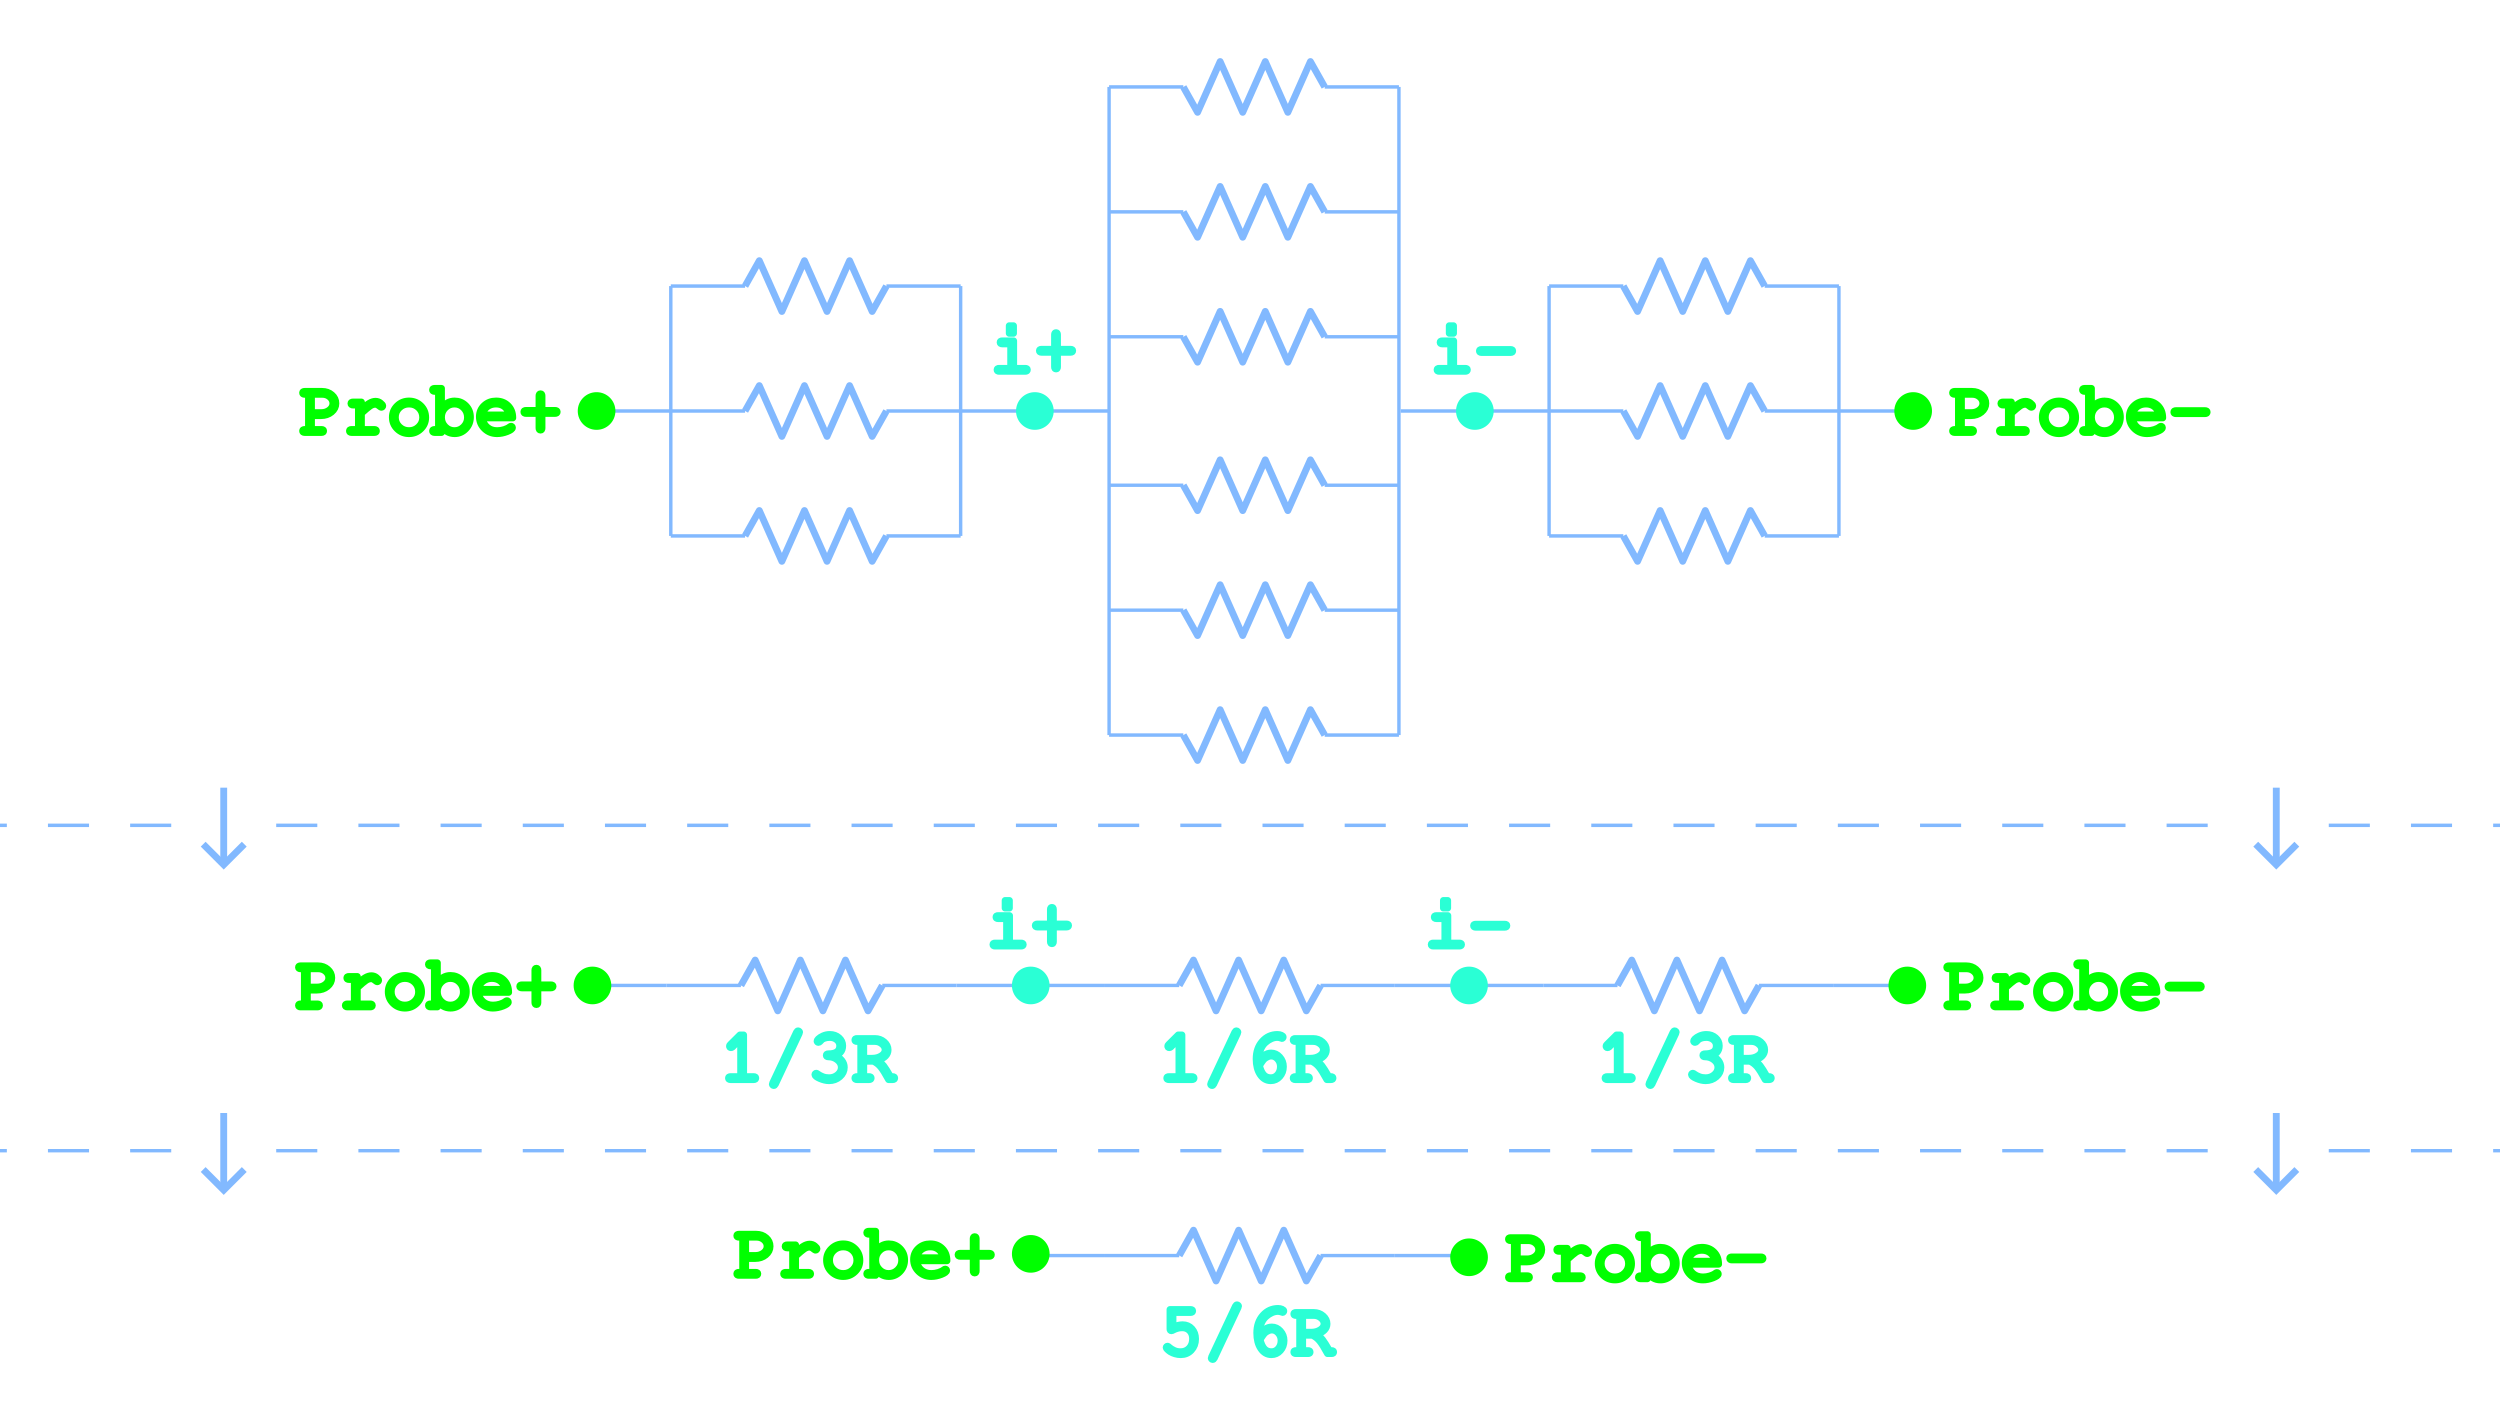
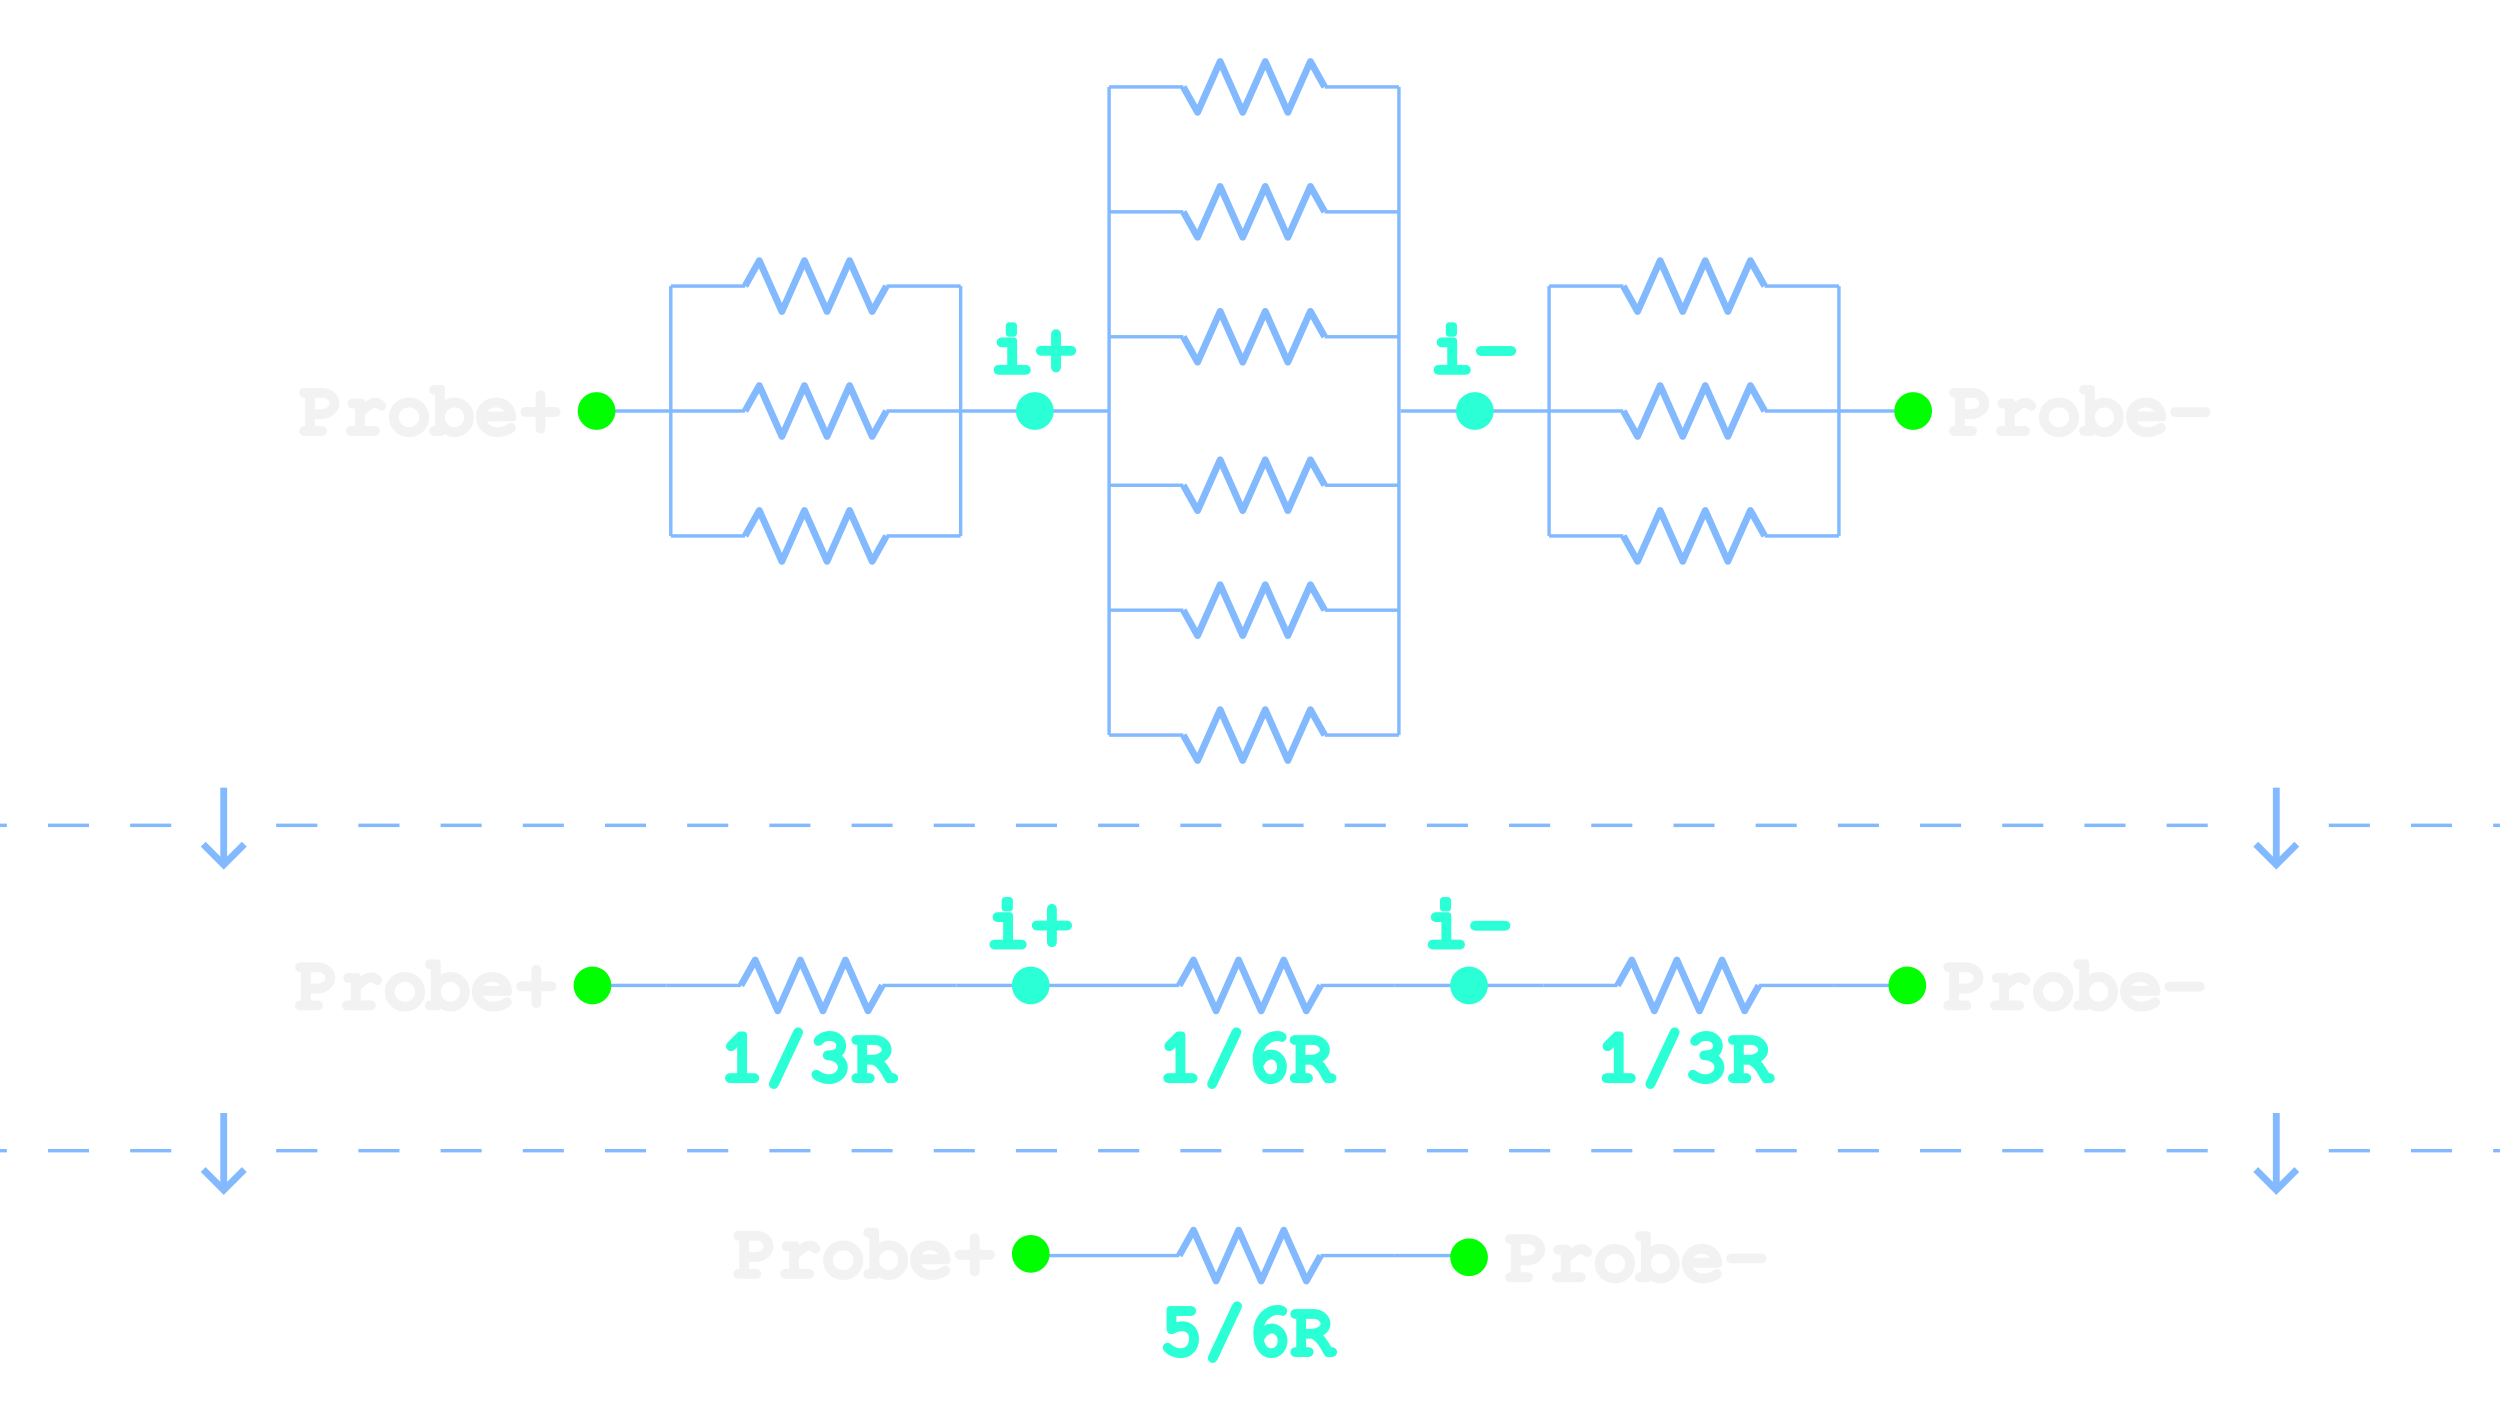
<svg xmlns="http://www.w3.org/2000/svg" version="1.1" id="svg1" width="730" height="416" viewBox="0 0 730 416">
  <defs id="defs1">
    <marker style="overflow:visible" id="ArrowWide" refX="0" refY="0" orient="auto-start-reverse" markerWidth="1" markerHeight="1" viewBox="0 0 1 1" preserveAspectRatio="xMidYMid">
      <path style="fill:none;stroke:context-stroke;stroke-width:1;stroke-linecap:butt" d="M 3,-3 0,0 3,3" transform="rotate(180,0.125,0)" id="path16" />
    </marker>
    <marker style="overflow:visible" id="ArrowWide-6" refX="0" refY="0" orient="auto-start-reverse" markerWidth="1" markerHeight="1" viewBox="0 0 1 1" preserveAspectRatio="xMidYMid">
      <path style="fill:none;stroke:context-stroke;stroke-width:1;stroke-linecap:butt" d="M 3,-3 0,0 3,3" transform="rotate(180,0.125,0)" id="path16-8" />
    </marker>
    <marker style="overflow:visible" id="ArrowWide-9" refX="0" refY="0" orient="auto-start-reverse" markerWidth="1" markerHeight="1" viewBox="0 0 1 1" preserveAspectRatio="xMidYMid">
      <path style="fill:none;stroke:context-stroke;stroke-width:1;stroke-linecap:butt" d="M 3,-3 0,0 3,3" transform="rotate(180,0.125,0)" id="path16-3" />
    </marker>
    <marker style="overflow:visible" id="ArrowWide-6-9" refX="0" refY="0" orient="auto-start-reverse" markerWidth="1" markerHeight="1" viewBox="0 0 1 1" preserveAspectRatio="xMidYMid">
      <path style="fill:none;stroke:context-stroke;stroke-width:1;stroke-linecap:butt" d="M 3,-3 0,0 3,3" transform="rotate(180,0.125,0)" id="path16-8-2" />
    </marker>
  </defs>
  <g id="g10-4-8" transform="translate(140.7865,82.88788)">
    <path style="fill:none;stroke:#82b9ff;stroke-width:1;stroke-linejoin:round;stroke-dasharray:none;stroke-dashoffset:0;stroke-opacity:1" d="M 203.543,283.74 H 181.869" id="path18-6-7-0-7" />
    <path style="fill:none;stroke:#82b9ff;stroke-width:1;stroke-linejoin:round;stroke-dasharray:none;stroke-dashoffset:0;stroke-opacity:1" d="M 181.869,283.74 H 160.196" id="path18-6-7-0-4-0" />
    <path style="fill:none;stroke:#82b9ff;stroke-width:1;stroke-linejoin:round;stroke-dasharray:none;stroke-dashoffset:0;stroke-opacity:1" d="M 288.177,283.74 H 266.503" id="path18-6-7-0-4-5-4" />
    <path style="fill:none;stroke:#82b9ff;stroke-width:1;stroke-linejoin:round;stroke-dasharray:none;stroke-dashoffset:0;stroke-opacity:1" d="M 266.503,283.74 H 244.83" id="path18-6-7-3-5-8" />
    <path id="path168-1-1-5-8-9-0" d="m 510.664,71.108 -2.319,-1.302 4.638,-2.061 -4.638,-2.061 4.638,-2.061 -4.638,-2.061 4.638,-2.061 -2.319,-1.302" style="fill:none;stroke:#82b9ff;stroke-width:0.625;stroke-linecap:butt;stroke-linejoin:round;stroke-miterlimit:10;stroke-dasharray:none;stroke-dashoffset:0;stroke-opacity:1" transform="matrix(0,-3.19769,3.19769,0,17.44835,1916.686)" />
    <circle style="fill:#00ff00;fill-opacity:1;stroke:#00ff00;stroke-linejoin:round;stroke-opacity:1" id="path3-2-8" cx="288.176" cy="-355.24" r="5" transform="matrix(1,0,0,-1,-127.9803,-72)" />
    <circle style="fill:#00ff00;fill-opacity:1;stroke:#00ff00;stroke-linejoin:round;stroke-opacity:1" id="path3-2-8-0" cx="288.177" cy="-284.24" r="5" transform="scale(1,-1)" />
-     <text xml:space="preserve" style="font-style:normal;font-variant:normal;font-weight:normal;font-stretch:normal;font-size:21.333px;line-height:0.9;font-family:FreeMono;-inkscape-font-specification:FreeMono;writing-mode:lr-tb;direction:ltr;fill:none;fill-opacity:0.1;stroke:#00ff00;stroke-width:2;stroke-linejoin:round;stroke-dasharray:none;stroke-dashoffset:0;stroke-opacity:1" x="73.432" y="289.512" id="text4-6-2">
+     <text xml:space="preserve" style="font-style:normal;font-variant:normal;font-weight:normal;font-stretch:normal;font-size:21.333px;line-height:0.9;font-family:FreeMono;-inkscape-font-specification:FreeMono;writing-mode:lr-tb;direction:ltr;fill:none;fill-opacity:0.1;stroke:#f2f2f2;stroke-width:2;stroke-linejoin:round;stroke-dasharray:none;stroke-dashoffset:0;stroke-opacity:1" x="73.432" y="289.512" id="text4-6-2">
      <tspan id="tspan4-4-5" x="73.432" y="289.512">Probe+</tspan>
    </text>
-     <text xml:space="preserve" style="font-size:21.333px;line-height:0.9;font-family:'Symbols Nerd Font Mono';-inkscape-font-specification:'Symbols Nerd Font Mono';writing-mode:lr-tb;direction:ltr;fill:#82b9ff;fill-opacity:1;stroke:#00ff00;stroke-width:2;stroke-linejoin:round;stroke-dasharray:none;stroke-opacity:1" x="298.759" y="290.512" id="text3-0-3">
-       <tspan id="tspan3-5-6" x="298.759" y="290.512" style="font-style:normal;font-variant:normal;font-weight:normal;font-stretch:normal;font-size:21.333px;font-family:FreeMono;-inkscape-font-specification:FreeMono;stroke-width:2;stroke-dasharray:none;stroke:#00ff00">Probe-</tspan>
+     <text xml:space="preserve" style="font-size:21.333px;line-height:0.9;font-family:'Symbols Nerd Font Mono';-inkscape-font-specification:'Symbols Nerd Font Mono';writing-mode:lr-tb;direction:ltr;fill:#82b9ff;fill-opacity:1;stroke:#f2f2f2;stroke-width:2;stroke-linejoin:round;stroke-dasharray:none;stroke-opacity:1" x="298.759" y="290.512" id="text3-0-3">
+       <tspan id="tspan3-5-6" x="298.759" y="290.512" style="font-style:normal;font-variant:normal;font-weight:normal;font-stretch:normal;font-size:21.333px;font-family:FreeMono;-inkscape-font-specification:FreeMono;stroke-width:2;stroke-dasharray:none;stroke:#f2f2f2">Probe-</tspan>
    </text>
    <text xml:space="preserve" style="font-style:normal;font-variant:normal;font-weight:normal;font-stretch:normal;font-size:21.333px;line-height:0.9;font-family:FreeMono;-inkscape-font-specification:FreeMono;writing-mode:lr-tb;direction:ltr;fill:none;fill-opacity:1;stroke:#2affd5;stroke-width:2;stroke-linejoin:round;stroke-dasharray:none;stroke-opacity:1" x="197.68" y="312.363" id="text14">
      <tspan id="tspan14" x="197.68" y="312.363">5/6R</tspan>
    </text>
  </g>
  <g id="g1" transform="translate(0.4677469,5.836544)" style="display:inline">
    <g id="g10-4" transform="translate(140.3137,-1.82436)" style="display:inline">
      <path style="fill:none;stroke:#82b9ff;stroke-width:1;stroke-linejoin:round;stroke-dasharray:none;stroke-dashoffset:0;stroke-opacity:1" d="M 203.543,283.74 H 181.869" id="path18-6-7-0" />
      <path style="fill:none;stroke:#82b9ff;stroke-width:1;stroke-linejoin:round;stroke-dasharray:none;stroke-dashoffset:0;stroke-opacity:1" d="M 181.869,283.74 H 160.196" id="path18-6-7-0-4" />
      <path style="fill:none;stroke:#82b9ff;stroke-width:1;stroke-linejoin:round;stroke-dasharray:none;stroke-dashoffset:0;stroke-opacity:1" d="M 288.177,283.74 H 266.503" id="path18-6-7-0-4-5" />
      <path style="fill:none;stroke:#82b9ff;stroke-width:1;stroke-linejoin:round;stroke-dasharray:none;stroke-dashoffset:0;stroke-opacity:1" d="M 266.503,283.74 H 244.83" id="path18-6-7-3-5" />
      <path id="path168-1-1-5-8-9" d="m 510.664,71.108 -2.319,-1.302 4.638,-2.061 -4.638,-2.061 4.638,-2.061 -4.638,-2.061 4.638,-2.061 -2.319,-1.302" style="fill:none;stroke:#82b9ff;stroke-width:0.625;stroke-linecap:butt;stroke-linejoin:round;stroke-miterlimit:10;stroke-dasharray:none;stroke-dashoffset:0;stroke-opacity:1" transform="matrix(0,-3.19769,3.19769,0,17.44835,1916.686)" />
    </g>
    <text xml:space="preserve" style="font-style:normal;font-variant:normal;font-weight:normal;font-stretch:normal;font-size:21.333px;line-height:0.9;font-family:FreeMono;-inkscape-font-specification:FreeMono;writing-mode:lr-tb;direction:ltr;fill:none;fill-opacity:0.1;stroke:#2affd5;stroke-width:2;stroke-linejoin:round;stroke-dasharray:none;stroke-dashoffset:0;stroke-opacity:1" x="287.496" y="270.416" id="text4-5-6">
      <tspan id="tspan4-8-2" x="287.496" y="270.416">i+</tspan>
    </text>
    <text xml:space="preserve" style="font-style:normal;font-variant:normal;font-weight:normal;font-stretch:normal;font-size:21.333px;line-height:0.9;font-family:FreeMono;-inkscape-font-specification:FreeMono;writing-mode:lr-tb;direction:ltr;fill:#82b9ff;fill-opacity:1;stroke:#2affd5;stroke-width:2;stroke-linejoin:round;stroke-dasharray:none;stroke-opacity:1" x="415.477" y="270.416" id="text5-1">
      <tspan id="tspan5-0" x="415.477" y="270.416">i-</tspan>
    </text>
-     <text xml:space="preserve" style="font-size:21.333px;line-height:0.9;font-family:'Symbols Nerd Font Mono';-inkscape-font-specification:'Symbols Nerd Font Mono';writing-mode:lr-tb;direction:ltr;fill:#82b9ff;fill-opacity:1;stroke:#00ff00;stroke-width:2;stroke-linejoin:round;stroke-dasharray:none;stroke-opacity:1" x="567.053" y="288.188" id="text3-0">
-       <tspan id="tspan3-5" x="567.053" y="288.188" style="font-style:normal;font-variant:normal;font-weight:normal;font-stretch:normal;font-size:21.333px;font-family:FreeMono;-inkscape-font-specification:FreeMono;stroke-width:2;stroke-dasharray:none;stroke:#00ff00">Probe-</tspan>
-     </text>
-     <text xml:space="preserve" style="font-style:normal;font-variant:normal;font-weight:normal;font-stretch:normal;font-size:21.333px;line-height:0.9;font-family:FreeMono;-inkscape-font-specification:FreeMono;writing-mode:lr-tb;direction:ltr;fill:none;fill-opacity:0.1;stroke:#00ff00;stroke-width:2;stroke-linejoin:round;stroke-dasharray:none;stroke-dashoffset:0;stroke-opacity:1" x="85.765" y="288.188" id="text4-6">
+     <text xml:space="preserve" style="font-size:21.333px;line-height:0.9;font-family:'Symbols Nerd Font Mono';-inkscape-font-specification:'Symbols Nerd Font Mono';writing-mode:lr-tb;direction:ltr;fill:#82b9ff;fill-opacity:1;stroke:#f2f2f2;stroke-width:2;stroke-linejoin:round;stroke-dasharray:none;stroke-opacity:1" x="567.053" y="288.188" id="text3-0">
+       <tspan id="tspan3-5" x="567.053" y="288.188" style="font-style:normal;font-variant:normal;font-weight:normal;font-stretch:normal;font-size:21.333px;font-family:FreeMono;-inkscape-font-specification:FreeMono;stroke-width:2;stroke-dasharray:none;stroke:#f2f2f2">Probe-</tspan>
+     </text>
+     <text xml:space="preserve" style="font-style:normal;font-variant:normal;font-weight:normal;font-stretch:normal;font-size:21.333px;line-height:0.9;font-family:FreeMono;-inkscape-font-specification:FreeMono;writing-mode:lr-tb;direction:ltr;fill:none;fill-opacity:0.1;stroke:#f2f2f2;stroke-width:2;stroke-linejoin:round;stroke-dasharray:none;stroke-dashoffset:0;stroke-opacity:1" x="85.765" y="288.188" id="text4-6">
      <tspan id="tspan4-4" x="85.765" y="288.188">Probe+</tspan>
    </text>
    <g id="g10" transform="translate(12.33316,-1.82436)">
      <path style="fill:none;stroke:#82b9ff;stroke-width:1;stroke-linejoin:round;stroke-dasharray:none;stroke-dashoffset:0;stroke-opacity:1" d="M 203.543,283.74 H 181.869" id="path18-6-7" />
      <path style="fill:none;stroke:#82b9ff;stroke-width:1;stroke-linejoin:round;stroke-dasharray:none;stroke-dashoffset:0;stroke-opacity:1" d="M 181.869,283.74 H 160.196" id="path18-6-7-2" />
      <path style="fill:none;stroke:#82b9ff;stroke-width:1;stroke-linejoin:round;stroke-dasharray:none;stroke-dashoffset:0;stroke-opacity:1" d="M 266.503,283.74 H 244.83" id="path18-6-7-3" />
      <path id="path168-1-1-5-8" d="m 510.664,71.108 -2.319,-1.302 4.638,-2.061 -4.638,-2.061 4.638,-2.061 -4.638,-2.061 4.638,-2.061 -2.319,-1.302" style="fill:none;stroke:#82b9ff;stroke-width:0.625;stroke-linecap:butt;stroke-linejoin:round;stroke-miterlimit:10;stroke-dasharray:none;stroke-dashoffset:0;stroke-opacity:1" transform="matrix(0,-3.19769,3.19769,0,17.44835,1916.686)" />
      <path style="fill:none;stroke:#82b9ff;stroke-width:1;stroke-linejoin:round;stroke-dasharray:none;stroke-dashoffset:0;stroke-opacity:1" d="M 160.196,283.74 H 138.523" id="path18-6-7-0-4-9" transform="translate(127.9805)" />
      <circle style="display:inline;fill:#2affd5;fill-opacity:1;stroke:#2affd5;stroke-linejoin:round;stroke-opacity:1" id="path3-2" cx="300.51" cy="-281.916" r="5" transform="matrix(1,0,0,-1,-12.33316,1.82436)" />
      <circle style="display:inline;fill:#00ff00;fill-opacity:1;stroke:#00ff00;stroke-linejoin:round;stroke-opacity:1" id="path3-2-1" cx="172.529" cy="-281.916" r="5" transform="matrix(1,0,0,-1,-12.33316,1.82436)" />
    </g>
    <g id="g10-0" transform="translate(268.2943,-1.824368)">
      <path style="fill:none;stroke:#82b9ff;stroke-width:1;stroke-linejoin:round;stroke-dasharray:none;stroke-dashoffset:0;stroke-opacity:1" d="M 203.543,283.74 H 181.869" id="path18-6-7-03" />
      <path style="fill:none;stroke:#82b9ff;stroke-width:1;stroke-linejoin:round;stroke-dasharray:none;stroke-dashoffset:0;stroke-opacity:1" d="M 181.869,283.74 H 160.196" id="path18-6-7-2-9" />
      <path style="fill:none;stroke:#82b9ff;stroke-width:1;stroke-linejoin:round;stroke-dasharray:none;stroke-dashoffset:0;stroke-opacity:1" d="M 266.503,283.74 H 244.83" id="path18-6-7-3-1" />
      <path id="path168-1-1-5-8-96" d="m 510.664,71.108 -2.319,-1.302 4.638,-2.061 -4.638,-2.061 4.638,-2.061 -4.638,-2.061 4.638,-2.061 -2.319,-1.302" style="fill:none;stroke:#82b9ff;stroke-width:0.625;stroke-linecap:butt;stroke-linejoin:round;stroke-miterlimit:10;stroke-dasharray:none;stroke-dashoffset:0;stroke-opacity:1" transform="matrix(0,-3.19769,3.19769,0,17.44835,1916.686)" />
      <path style="fill:none;stroke:#82b9ff;stroke-width:1;stroke-linejoin:round;stroke-dasharray:none;stroke-dashoffset:0;stroke-opacity:1" d="M 160.196,283.74 H 138.523" id="path18-6-7-0-4-9-9" transform="translate(127.9805)" />
      <circle style="display:inline;fill:#00ff00;fill-opacity:1;stroke:#00ff00;stroke-linejoin:round;stroke-opacity:1" id="path3-2-4" cx="300.51" cy="-281.916" r="5" transform="matrix(1,0,0,-1,-12.33316,1.82436)" />
      <circle style="display:inline;fill:#2affd5;fill-opacity:1;stroke:#2affd5;stroke-linejoin:round;stroke-opacity:1" id="path3-2-1-3" cx="172.529" cy="-281.916" r="5" transform="matrix(1,0,0,-1,-12.33316,1.82436)" />
    </g>
    <text xml:space="preserve" style="font-style:normal;font-variant:normal;font-weight:normal;font-stretch:normal;font-size:21.333px;line-height:0.9;font-family:FreeMono;-inkscape-font-specification:FreeMono;writing-mode:lr-tb;direction:ltr;fill:none;fill-opacity:1;stroke:#2affd5;stroke-width:2;stroke-linejoin:round;stroke-dasharray:none;stroke-opacity:1" x="209.831" y="309.414" id="text10">
      <tspan id="tspan10" x="209.831" y="309.414">1/3R</tspan>
    </text>
    <text xml:space="preserve" style="font-style:normal;font-variant:normal;font-weight:normal;font-stretch:normal;font-size:21.333px;line-height:0.9;font-family:FreeMono;-inkscape-font-specification:FreeMono;writing-mode:lr-tb;direction:ltr;fill:none;fill-opacity:1;stroke:#2affd5;stroke-width:2;stroke-linejoin:round;stroke-dasharray:none;stroke-opacity:1" x="337.812" y="309.414" id="text11">
      <tspan id="tspan11" x="337.812" y="309.414">1/6R</tspan>
    </text>
    <text xml:space="preserve" style="font-style:normal;font-variant:normal;font-weight:normal;font-stretch:normal;font-size:21.333px;line-height:0.9;font-family:FreeMono;-inkscape-font-specification:FreeMono;writing-mode:lr-tb;direction:ltr;fill:none;fill-opacity:1;stroke:#2affd5;stroke-width:2;stroke-linejoin:round;stroke-dasharray:none;stroke-opacity:1" x="465.793" y="309.414" id="text12">
      <tspan id="tspan12" x="465.793" y="309.414">1/3R</tspan>
      <tspan x="465.793" y="328.614" id="tspan13" />
    </text>
  </g>
  <g id="g25" transform="translate(62.6199,-10.71263)" style="display:inline">
    <g id="g3-7" transform="matrix(-1,0,0,1,607.6029,1.7418801e-6)">
      <g id="g7">
        <g id="g224-1-2-8" style="stroke:#82b9ff;stroke-width:0.625;stroke-linejoin:round;stroke-dasharray:none;stroke-dashoffset:0;stroke-opacity:1" transform="matrix(0,-3.19769,3.19769,0,-43.25006,1887.643)">
          <path id="path168-1-1-4" d="m 560.841,74.887 -2.319,-1.302 4.638,-2.061 -4.638,-2.061 4.638,-2.061 -4.638,-2.061 4.638,-2.061 -2.319,-1.302" style="fill:none;stroke:#82b9ff;stroke-width:0.625;stroke-linecap:butt;stroke-linejoin:round;stroke-miterlimit:10;stroke-dasharray:none;stroke-dashoffset:0;stroke-opacity:1" />
          <path style="fill:none;stroke:#82b9ff;stroke-width:0.313;stroke-linejoin:round;stroke-dasharray:none;stroke-opacity:1" d="M 560.841,61.975 V 55.197" id="path18-5" />
          <path style="fill:none;stroke:#82b9ff;stroke-width:0.313;stroke-linejoin:round;stroke-dasharray:none;stroke-opacity:1" d="M 560.841,81.665 V 74.887" id="path18-3-0" />
        </g>
        <g id="g224-1-2-3-3" style="stroke:#82b9ff;stroke-width:0.625;stroke-linejoin:round;stroke-dasharray:none;stroke-dashoffset:0;stroke-opacity:1" transform="matrix(0,-3.19769,3.19769,0,-43.25006,1924.121)">
          <path id="path168-1-1-5-6" d="m 560.841,74.887 -2.319,-1.302 4.638,-2.061 -4.638,-2.061 4.638,-2.061 -4.638,-2.061 4.638,-2.061 -2.319,-1.302" style="fill:none;stroke:#82b9ff;stroke-width:0.625;stroke-linecap:butt;stroke-linejoin:round;stroke-miterlimit:10;stroke-dasharray:none;stroke-dashoffset:0;stroke-opacity:1" />
          <path style="fill:none;stroke:#82b9ff;stroke-width:0.313;stroke-linejoin:round;stroke-dasharray:none;stroke-opacity:1" d="M 560.841,61.975 V 55.197" id="path18-6-1" />
          <path style="fill:none;stroke:#82b9ff;stroke-width:0.313;stroke-linejoin:round;stroke-dasharray:none;stroke-opacity:1" d="M 560.841,81.665 V 74.887" id="path18-3-2-63" />
        </g>
        <g id="g224-1-2-3-0-6" style="stroke:#82b9ff;stroke-width:0.625;stroke-linejoin:round;stroke-dasharray:none;stroke-dashoffset:0;stroke-opacity:1" transform="matrix(0,-3.19769,3.19769,0,-43.25006,1960.599)">
          <path id="path168-1-1-5-9-1" d="m 560.841,74.887 -2.319,-1.302 4.638,-2.061 -4.638,-2.061 4.638,-2.061 -4.638,-2.061 4.638,-2.061 -2.319,-1.302" style="fill:none;stroke:#82b9ff;stroke-width:0.625;stroke-linecap:butt;stroke-linejoin:round;stroke-miterlimit:10;stroke-dasharray:none;stroke-dashoffset:0;stroke-opacity:1" />
          <path style="fill:none;stroke:#82b9ff;stroke-width:0.313;stroke-linejoin:round;stroke-dasharray:none;stroke-opacity:1" d="M 560.841,61.975 V 55.197" id="path18-6-3-5" />
          <path style="fill:none;stroke:#82b9ff;stroke-width:0.313;stroke-linejoin:round;stroke-dasharray:none;stroke-opacity:1" d="M 560.841,81.665 V 74.887" id="path18-3-2-6-5" />
        </g>
      </g>
      <path style="fill:none;stroke:#82b9ff;stroke-width:0.313;stroke-linejoin:round;stroke-dasharray:none;stroke-dashoffset:0;stroke-opacity:1" d="M 560.841,55.197 V 48.42" id="path18-6-0-0" transform="matrix(0,-3.19769,3.19769,0,-43.25006,1924.121)" />
      <path style="fill:none;stroke:#82b9ff;stroke-width:0.313;stroke-linejoin:round;stroke-dasharray:none;stroke-dashoffset:0;stroke-opacity:1" d="M 560.841,88.442 V 81.665" id="path18-3-2-9-2" transform="matrix(0,-3.19769,3.19769,0,-43.25006,1924.121)" />
      <path style="fill:none;stroke:#82b9ff;stroke-width:0.313;stroke-linejoin:round;stroke-dasharray:none;stroke-dashoffset:0;stroke-opacity:1" d="M 560.841,95.22 V 88.442" id="path18-3-2-9-7-0" transform="matrix(0,-3.19769,3.19769,0,-43.25006,1924.121)" />
      <path style="fill:none;stroke:#82b9ff;stroke-linejoin:round" d="M 133.254,130.725 V 94.247" id="path1-4" />
      <path style="fill:none;stroke:#82b9ff;stroke-linejoin:round" d="M 133.254,167.203 V 130.725" id="path1-1-7" />
      <path style="fill:none;stroke:#82b9ff;stroke-linejoin:round" d="m 217.888,167.203 -1e-5,-72.956" id="path2-6" />
      <circle style="fill:#2affd5;fill-opacity:1;stroke:#2affd5;stroke-linejoin:round;stroke-opacity:1" id="path3-5" cx="239.561" cy="130.725" r="5" />
      <circle style="fill:#00ff00;fill-opacity:1;stroke:#00ff00;stroke-linejoin:round" id="path3-9-6" cx="111.581" cy="130.725" r="5" />
      <g id="g5" transform="matrix(-1,0,0,1,705.1195,1.415278)">
-         <text xml:space="preserve" style="font-size:21.333px;line-height:0.9;font-family:'Symbols Nerd Font Mono';-inkscape-font-specification:'Symbols Nerd Font Mono';writing-mode:lr-tb;direction:ltr;fill:#82b9ff;fill-opacity:1;stroke:#00ff00;stroke-width:2;stroke-linejoin:round;stroke-dasharray:none;stroke-opacity:1" x="604.122" y="135.582" id="text3">
-           <tspan id="tspan3" x="604.122" y="135.582" style="font-style:normal;font-variant:normal;font-weight:normal;font-stretch:normal;font-size:21.333px;font-family:FreeMono;-inkscape-font-specification:FreeMono;stroke-width:2;stroke-dasharray:none;stroke:#00ff00">Probe-</tspan>
+         <text xml:space="preserve" style="font-size:21.333px;line-height:0.9;font-family:'Symbols Nerd Font Mono';-inkscape-font-specification:'Symbols Nerd Font Mono';writing-mode:lr-tb;direction:ltr;fill:#82b9ff;fill-opacity:1;stroke:#f2f2f2;stroke-width:2;stroke-linejoin:round;stroke-dasharray:none;stroke-opacity:1" x="604.122" y="135.582" id="text3">
+           <tspan id="tspan3" x="604.122" y="135.582" style="font-style:normal;font-variant:normal;font-weight:normal;font-stretch:normal;font-size:21.333px;font-family:FreeMono;-inkscape-font-specification:FreeMono;stroke-width:2;stroke-dasharray:none;stroke:#f2f2f2">Probe-</tspan>
        </text>
        <text xml:space="preserve" style="font-style:normal;font-variant:normal;font-weight:normal;font-stretch:normal;font-size:21.333px;line-height:0.9;font-family:FreeMono;-inkscape-font-specification:FreeMono;writing-mode:lr-tb;direction:ltr;fill:#82b9ff;fill-opacity:1;stroke:#2affd5;stroke-width:2;stroke-linejoin:round;stroke-dasharray:none;stroke-opacity:1" x="452.545" y="117.727" id="text5">
          <tspan id="tspan5" x="452.545" y="117.727">i-</tspan>
        </text>
      </g>
    </g>
    <g id="g3">
      <g id="g6">
        <g id="g224-1-2" style="stroke:#82b9ff;stroke-width:0.625;stroke-linejoin:round;stroke-dasharray:none;stroke-dashoffset:0;stroke-opacity:1" transform="matrix(0,-3.19769,3.19769,0,-43.25006,1887.643)">
          <path id="path168-1-1" d="m 560.841,74.887 -2.319,-1.302 4.638,-2.061 -4.638,-2.061 4.638,-2.061 -4.638,-2.061 4.638,-2.061 -2.319,-1.302" style="fill:none;stroke:#82b9ff;stroke-width:0.625;stroke-linecap:butt;stroke-linejoin:round;stroke-miterlimit:10;stroke-dasharray:none;stroke-dashoffset:0;stroke-opacity:1" />
          <path style="fill:none;stroke:#82b9ff;stroke-width:0.313;stroke-linejoin:round;stroke-dasharray:none;stroke-opacity:1" d="M 560.841,61.975 V 55.197" id="path18" />
          <path style="fill:none;stroke:#82b9ff;stroke-width:0.313;stroke-linejoin:round;stroke-dasharray:none;stroke-opacity:1" d="M 560.841,81.665 V 74.887" id="path18-3" />
        </g>
        <g id="g224-1-2-3" style="stroke:#82b9ff;stroke-width:0.625;stroke-linejoin:round;stroke-dasharray:none;stroke-dashoffset:0;stroke-opacity:1" transform="matrix(0,-3.19769,3.19769,0,-43.25006,1924.121)">
          <path id="path168-1-1-5" d="m 560.841,74.887 -2.319,-1.302 4.638,-2.061 -4.638,-2.061 4.638,-2.061 -4.638,-2.061 4.638,-2.061 -2.319,-1.302" style="fill:none;stroke:#82b9ff;stroke-width:0.625;stroke-linecap:butt;stroke-linejoin:round;stroke-miterlimit:10;stroke-dasharray:none;stroke-dashoffset:0;stroke-opacity:1" />
          <path style="fill:none;stroke:#82b9ff;stroke-width:0.313;stroke-linejoin:round;stroke-dasharray:none;stroke-opacity:1" d="M 560.841,61.975 V 55.197" id="path18-6" />
          <path style="fill:none;stroke:#82b9ff;stroke-width:0.313;stroke-linejoin:round;stroke-dasharray:none;stroke-dashoffset:0;stroke-opacity:1" d="M 560.841,55.197 V 48.42" id="path18-6-0" />
          <path style="fill:none;stroke:#82b9ff;stroke-width:0.313;stroke-linejoin:round;stroke-dasharray:none;stroke-opacity:1" d="M 560.841,81.665 V 74.887" id="path18-3-2" />
          <path style="fill:none;stroke:#82b9ff;stroke-width:0.313;stroke-linejoin:round;stroke-dasharray:none;stroke-dashoffset:0;stroke-opacity:1" d="M 560.841,88.442 V 81.665" id="path18-3-2-9" />
          <path style="fill:none;stroke:#82b9ff;stroke-width:0.313;stroke-linejoin:round;stroke-dasharray:none;stroke-dashoffset:0;stroke-opacity:1" d="M 560.841,95.22 V 88.442" id="path18-3-2-9-7" />
        </g>
        <g id="g224-1-2-3-0" style="stroke:#82b9ff;stroke-width:0.625;stroke-linejoin:round;stroke-dasharray:none;stroke-dashoffset:0;stroke-opacity:1" transform="matrix(0,-3.19769,3.19769,0,-43.25006,1960.599)">
          <path id="path168-1-1-5-9" d="m 560.841,74.887 -2.319,-1.302 4.638,-2.061 -4.638,-2.061 4.638,-2.061 -4.638,-2.061 4.638,-2.061 -2.319,-1.302" style="fill:none;stroke:#82b9ff;stroke-width:0.625;stroke-linecap:butt;stroke-linejoin:round;stroke-miterlimit:10;stroke-dasharray:none;stroke-dashoffset:0;stroke-opacity:1" />
          <path style="fill:none;stroke:#82b9ff;stroke-width:0.313;stroke-linejoin:round;stroke-dasharray:none;stroke-opacity:1" d="M 560.841,61.975 V 55.197" id="path18-6-3" />
          <path style="fill:none;stroke:#82b9ff;stroke-width:0.313;stroke-linejoin:round;stroke-dasharray:none;stroke-opacity:1" d="M 560.841,81.665 V 74.887" id="path18-3-2-6" />
        </g>
      </g>
      <path style="fill:none;stroke:#82b9ff;stroke-linejoin:round" d="M 133.254,130.725 V 94.247" id="path1" />
      <path style="fill:none;stroke:#82b9ff;stroke-linejoin:round" d="M 133.254,167.203 V 130.725" id="path1-1" />
      <path style="fill:none;stroke:#82b9ff;stroke-linejoin:round" d="m 217.888,167.203 -1e-5,-72.956" id="path2" />
      <circle style="fill:#2affd5;fill-opacity:1;stroke:#2affd5;stroke-linejoin:round;stroke-opacity:1" id="path3" cx="239.561" cy="-130.725" r="5" transform="scale(1,-1)" />
      <circle style="fill:#00ff00;fill-opacity:1;stroke:#00ff00;stroke-linejoin:round" id="path3-9" cx="111.581" cy="130.725" r="5" />
      <g id="g26">
        <text xml:space="preserve" style="font-style:normal;font-variant:normal;font-weight:normal;font-stretch:normal;font-size:21.333px;line-height:0.9;font-family:FreeMono;-inkscape-font-specification:FreeMono;writing-mode:lr-tb;direction:ltr;fill:none;fill-opacity:0.1;stroke:#2affd5;stroke-width:2;stroke-linejoin:round;stroke-dasharray:none;stroke-dashoffset:0;stroke-opacity:1" x="226.548" y="119.142" id="text4-5">
          <tspan id="tspan4-8" x="226.548" y="119.142">i+</tspan>
        </text>
-         <text xml:space="preserve" style="font-style:normal;font-variant:normal;font-weight:normal;font-stretch:normal;font-size:21.333px;line-height:0.9;font-family:FreeMono;-inkscape-font-specification:FreeMono;writing-mode:lr-tb;direction:ltr;fill:none;fill-opacity:0.1;stroke:#00ff00;stroke-width:2;stroke-linejoin:round;stroke-dasharray:none;stroke-dashoffset:0;stroke-opacity:1" x="24.817" y="136.997" id="text4">
+         <text xml:space="preserve" style="font-style:normal;font-variant:normal;font-weight:normal;font-stretch:normal;font-size:21.333px;line-height:0.9;font-family:FreeMono;-inkscape-font-specification:FreeMono;writing-mode:lr-tb;direction:ltr;fill:none;fill-opacity:0.1;stroke:#f2f2f2;stroke-width:2;stroke-linejoin:round;stroke-dasharray:none;stroke-dashoffset:0;stroke-opacity:1" x="24.817" y="136.997" id="text4">
          <tspan id="tspan4" x="24.817" y="136.997">Probe+</tspan>
        </text>
      </g>
    </g>
    <g id="g9">
      <g id="g7-8" transform="matrix(-1,0,0,1,479.1224,-58.15129)">
        <g id="g224-1-2-8-1" style="stroke:#82b9ff;stroke-width:0.625;stroke-linejoin:round;stroke-dasharray:none;stroke-dashoffset:0;stroke-opacity:1" transform="matrix(0,-3.19769,3.19769,0,-43.25006,1887.643)">
          <path id="path168-1-1-4-0" d="m 560.841,74.887 -2.319,-1.302 4.638,-2.061 -4.638,-2.061 4.638,-2.061 -4.638,-2.061 4.638,-2.061 -2.319,-1.302" style="fill:none;stroke:#82b9ff;stroke-width:0.625;stroke-linecap:butt;stroke-linejoin:round;stroke-miterlimit:10;stroke-dasharray:none;stroke-dashoffset:0;stroke-opacity:1" />
          <path style="fill:none;stroke:#82b9ff;stroke-width:0.313;stroke-linejoin:round;stroke-dasharray:none;stroke-opacity:1" d="M 560.841,61.975 V 55.197" id="path18-5-3" />
          <path style="fill:none;stroke:#82b9ff;stroke-width:0.313;stroke-linejoin:round;stroke-dasharray:none;stroke-opacity:1" d="M 560.841,81.665 V 74.887" id="path18-3-0-0" />
        </g>
        <g id="g224-1-2-3-3-4" style="stroke:#82b9ff;stroke-width:0.625;stroke-linejoin:round;stroke-dasharray:none;stroke-dashoffset:0;stroke-opacity:1" transform="matrix(0,-3.19769,3.19769,0,-43.25006,1924.121)">
          <path id="path168-1-1-5-6-4" d="m 560.841,74.887 -2.319,-1.302 4.638,-2.061 -4.638,-2.061 4.638,-2.061 -4.638,-2.061 4.638,-2.061 -2.319,-1.302" style="fill:none;stroke:#82b9ff;stroke-width:0.625;stroke-linecap:butt;stroke-linejoin:round;stroke-miterlimit:10;stroke-dasharray:none;stroke-dashoffset:0;stroke-opacity:1" />
          <path style="fill:none;stroke:#82b9ff;stroke-width:0.313;stroke-linejoin:round;stroke-dasharray:none;stroke-opacity:1" d="M 560.841,61.975 V 55.197" id="path18-6-1-4" />
          <path style="fill:none;stroke:#82b9ff;stroke-width:0.313;stroke-linejoin:round;stroke-dasharray:none;stroke-opacity:1" d="M 560.841,81.665 V 74.887" id="path18-3-2-63-4" />
        </g>
        <g id="g224-1-2-3-0-6-7" style="stroke:#82b9ff;stroke-width:0.625;stroke-linejoin:round;stroke-dasharray:none;stroke-dashoffset:0;stroke-opacity:1" transform="matrix(0,-3.19769,3.19769,0,-43.25006,1960.599)">
          <path id="path168-1-1-5-9-1-6" d="m 560.841,74.887 -2.319,-1.302 4.638,-2.061 -4.638,-2.061 4.638,-2.061 -4.638,-2.061 4.638,-2.061 -2.319,-1.302" style="fill:none;stroke:#82b9ff;stroke-width:0.625;stroke-linecap:butt;stroke-linejoin:round;stroke-miterlimit:10;stroke-dasharray:none;stroke-dashoffset:0;stroke-opacity:1" />
          <path style="fill:none;stroke:#82b9ff;stroke-width:0.313;stroke-linejoin:round;stroke-dasharray:none;stroke-opacity:1" d="M 560.841,61.975 V 55.197" id="path18-6-3-5-3" />
          <path style="fill:none;stroke:#82b9ff;stroke-width:0.313;stroke-linejoin:round;stroke-dasharray:none;stroke-opacity:1" d="M 560.841,81.665 V 74.887" id="path18-3-2-6-5-1" />
        </g>
      </g>
      <g id="g7-8-2" transform="matrix(-1,0,0,1,479.1224,58.15129)">
        <g id="g224-1-2-8-1-1" style="stroke:#82b9ff;stroke-width:0.625;stroke-linejoin:round;stroke-dasharray:none;stroke-dashoffset:0;stroke-opacity:1" transform="matrix(0,-3.19769,3.19769,0,-43.25006,1887.643)">
          <path id="path168-1-1-4-0-7" d="m 560.841,74.887 -2.319,-1.302 4.638,-2.061 -4.638,-2.061 4.638,-2.061 -4.638,-2.061 4.638,-2.061 -2.319,-1.302" style="fill:none;stroke:#82b9ff;stroke-width:0.625;stroke-linecap:butt;stroke-linejoin:round;stroke-miterlimit:10;stroke-dasharray:none;stroke-dashoffset:0;stroke-opacity:1" />
          <path style="fill:none;stroke:#82b9ff;stroke-width:0.313;stroke-linejoin:round;stroke-dasharray:none;stroke-opacity:1" d="M 560.841,61.975 V 55.197" id="path18-5-3-8" />
          <path style="fill:none;stroke:#82b9ff;stroke-width:0.313;stroke-linejoin:round;stroke-dasharray:none;stroke-opacity:1" d="M 560.841,81.665 V 74.887" id="path18-3-0-0-5" />
        </g>
        <g id="g224-1-2-3-3-4-7" style="stroke:#82b9ff;stroke-width:0.625;stroke-linejoin:round;stroke-dasharray:none;stroke-dashoffset:0;stroke-opacity:1" transform="matrix(0,-3.19769,3.19769,0,-43.25006,1924.121)">
          <path id="path168-1-1-5-6-4-4" d="m 560.841,74.887 -2.319,-1.302 4.638,-2.061 -4.638,-2.061 4.638,-2.061 -4.638,-2.061 4.638,-2.061 -2.319,-1.302" style="fill:none;stroke:#82b9ff;stroke-width:0.625;stroke-linecap:butt;stroke-linejoin:round;stroke-miterlimit:10;stroke-dasharray:none;stroke-dashoffset:0;stroke-opacity:1" />
          <path style="fill:none;stroke:#82b9ff;stroke-width:0.313;stroke-linejoin:round;stroke-dasharray:none;stroke-opacity:1" d="M 560.841,61.975 V 55.197" id="path18-6-1-4-1" />
          <path style="fill:none;stroke:#82b9ff;stroke-width:0.313;stroke-linejoin:round;stroke-dasharray:none;stroke-opacity:1" d="M 560.841,81.665 V 74.887" id="path18-3-2-63-4-8" />
        </g>
        <g id="g224-1-2-3-0-6-7-5" style="stroke:#82b9ff;stroke-width:0.625;stroke-linejoin:round;stroke-dasharray:none;stroke-dashoffset:0;stroke-opacity:1" transform="matrix(0,-3.19769,3.19769,0,-43.25006,1960.599)">
          <path id="path168-1-1-5-9-1-6-9" d="m 560.841,74.887 -2.319,-1.302 4.638,-2.061 -4.638,-2.061 4.638,-2.061 -4.638,-2.061 4.638,-2.061 -2.319,-1.302" style="fill:none;stroke:#82b9ff;stroke-width:0.625;stroke-linecap:butt;stroke-linejoin:round;stroke-miterlimit:10;stroke-dasharray:none;stroke-dashoffset:0;stroke-opacity:1" />
          <path style="fill:none;stroke:#82b9ff;stroke-width:0.313;stroke-linejoin:round;stroke-dasharray:none;stroke-opacity:1" d="M 560.841,61.975 V 55.197" id="path18-6-3-5-3-7" />
          <path style="fill:none;stroke:#82b9ff;stroke-width:0.313;stroke-linejoin:round;stroke-dasharray:none;stroke-opacity:1" d="M 560.841,81.665 V 74.887" id="path18-3-2-6-5-1-5" />
        </g>
      </g>
      <path style="fill:#82b9ff;fill-opacity:1;stroke:#82b9ff;stroke-width:1;stroke-linejoin:round;stroke-dasharray:none;stroke-opacity:1" d="m 261.234,225.355 10e-6,-189.259" id="path7" />
      <path style="fill:#82b9ff;fill-opacity:1;stroke:#82b9ff;stroke-width:1;stroke-linejoin:round;stroke-dasharray:none;stroke-opacity:1" d="m 345.868,225.355 1e-5,-189.259" id="path8" />
    </g>
  </g>
  <g id="g23" transform="translate(0,-8.042892)">
    <g id="g19-3" transform="translate(303.2378,-0.4766479)" />
    <g id="g21" transform="translate(-0.375,-0.625)">
      <g id="g19" transform="translate(3.9375,0.1483521)">
        <path style="fill:none;fill-opacity:1;stroke:#82b9ff;stroke-width:2;stroke-linejoin:round;stroke-dasharray:none;stroke-opacity:1;marker-end:url(#ArrowWide)" d="m 61.762,238.52 v 22" id="path15" />
      </g>
      <path style="fill:none;fill-opacity:1;stroke:#82b9ff;stroke-width:1;stroke-linejoin:round;stroke-dasharray:12, 12;stroke-dashoffset:0;stroke-opacity:1" d="m 50.375,249.668 h -50" id="path22" />
    </g>
    <g id="g21-6" transform="matrix(-1,0,0,1,730.375,-0.625)">
      <g id="g19-8" transform="translate(3.9375,0.1483521)">
        <path style="fill:none;fill-opacity:1;stroke:#82b9ff;stroke-width:2;stroke-linejoin:round;stroke-dasharray:none;stroke-opacity:1;marker-end:url(#ArrowWide-6)" d="m 61.762,238.52 v 22" id="path15-7" />
      </g>
      <path style="fill:none;fill-opacity:1;stroke:#82b9ff;stroke-width:1;stroke-linejoin:round;stroke-dasharray:12, 12;stroke-dashoffset:0;stroke-opacity:1" d="m 50.375,249.668 h -50" id="path22-3" />
    </g>
    <path style="fill:none;fill-opacity:1;stroke:#82b9ff;stroke-width:1;stroke-linejoin:round;stroke-dasharray:12, 12;stroke-dashoffset:0;stroke-opacity:1" d="M 80.649,249.043 H 649.351" id="path24" />
  </g>
  <g id="g23-0" transform="translate(-5.0000011e-7,86.95711)">
    <g id="g19-3-1" transform="translate(303.2378,-0.4766479)" />
    <g id="g21-7" transform="translate(-0.375,-0.625)">
      <g id="g19-89" transform="translate(3.9375,0.1483521)">
        <path style="fill:none;fill-opacity:1;stroke:#82b9ff;stroke-width:2;stroke-linejoin:round;stroke-dasharray:none;stroke-opacity:1;marker-end:url(#ArrowWide-9)" d="m 61.762,238.52 v 22" id="path15-1" />
      </g>
      <path style="fill:none;fill-opacity:1;stroke:#82b9ff;stroke-width:1;stroke-linejoin:round;stroke-dasharray:12, 12;stroke-dashoffset:0;stroke-opacity:1" d="m 50.375,249.668 h -50" id="path22-5" />
    </g>
    <g id="g21-6-4" transform="matrix(-1,0,0,1,730.375,-0.625)">
      <g id="g19-8-9" transform="translate(3.9375,0.1483521)">
        <path style="fill:none;fill-opacity:1;stroke:#82b9ff;stroke-width:2;stroke-linejoin:round;stroke-dasharray:none;stroke-opacity:1;marker-end:url(#ArrowWide-6-9)" d="m 61.762,238.52 v 22" id="path15-7-2" />
      </g>
      <path style="fill:none;fill-opacity:1;stroke:#82b9ff;stroke-width:1;stroke-linejoin:round;stroke-dasharray:12, 12;stroke-dashoffset:0;stroke-opacity:1" d="m 50.375,249.668 h -50" id="path22-3-5" />
    </g>
    <path style="fill:none;fill-opacity:1;stroke:#82b9ff;stroke-width:1;stroke-linejoin:round;stroke-dasharray:12, 12;stroke-dashoffset:0;stroke-opacity:1" d="M 80.649,249.043 H 649.351" id="path24-7" />
  </g>
</svg>
